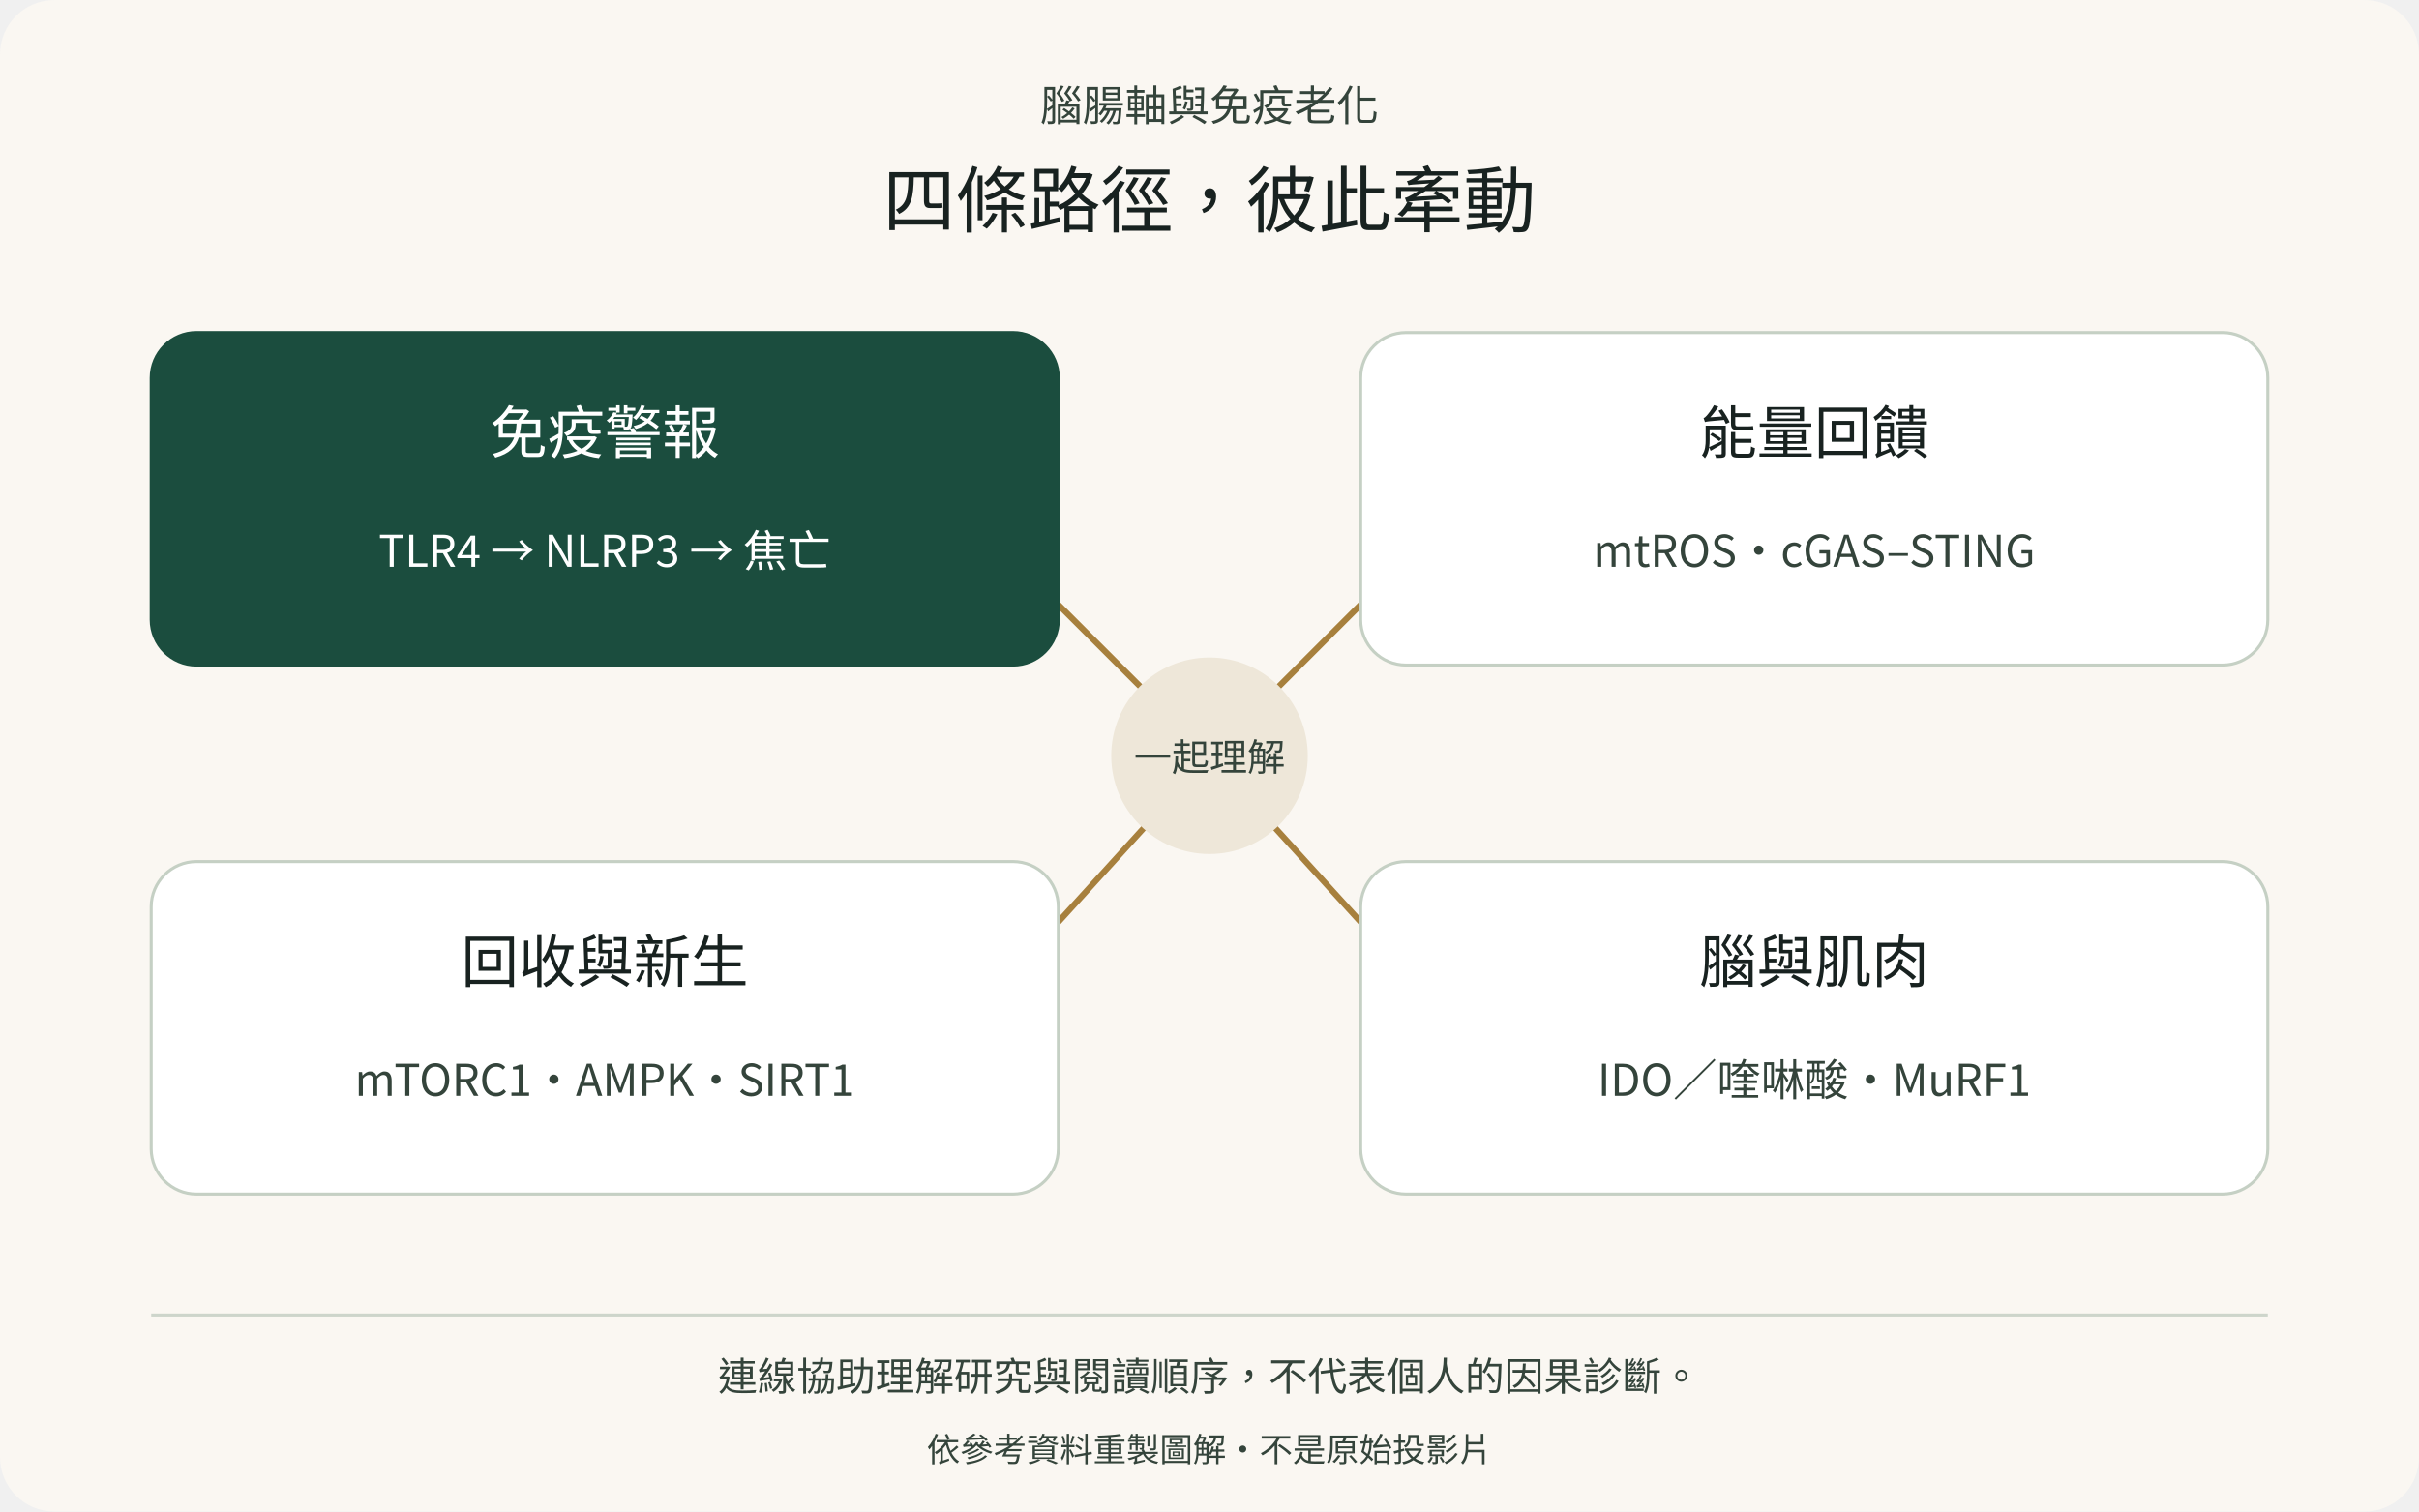
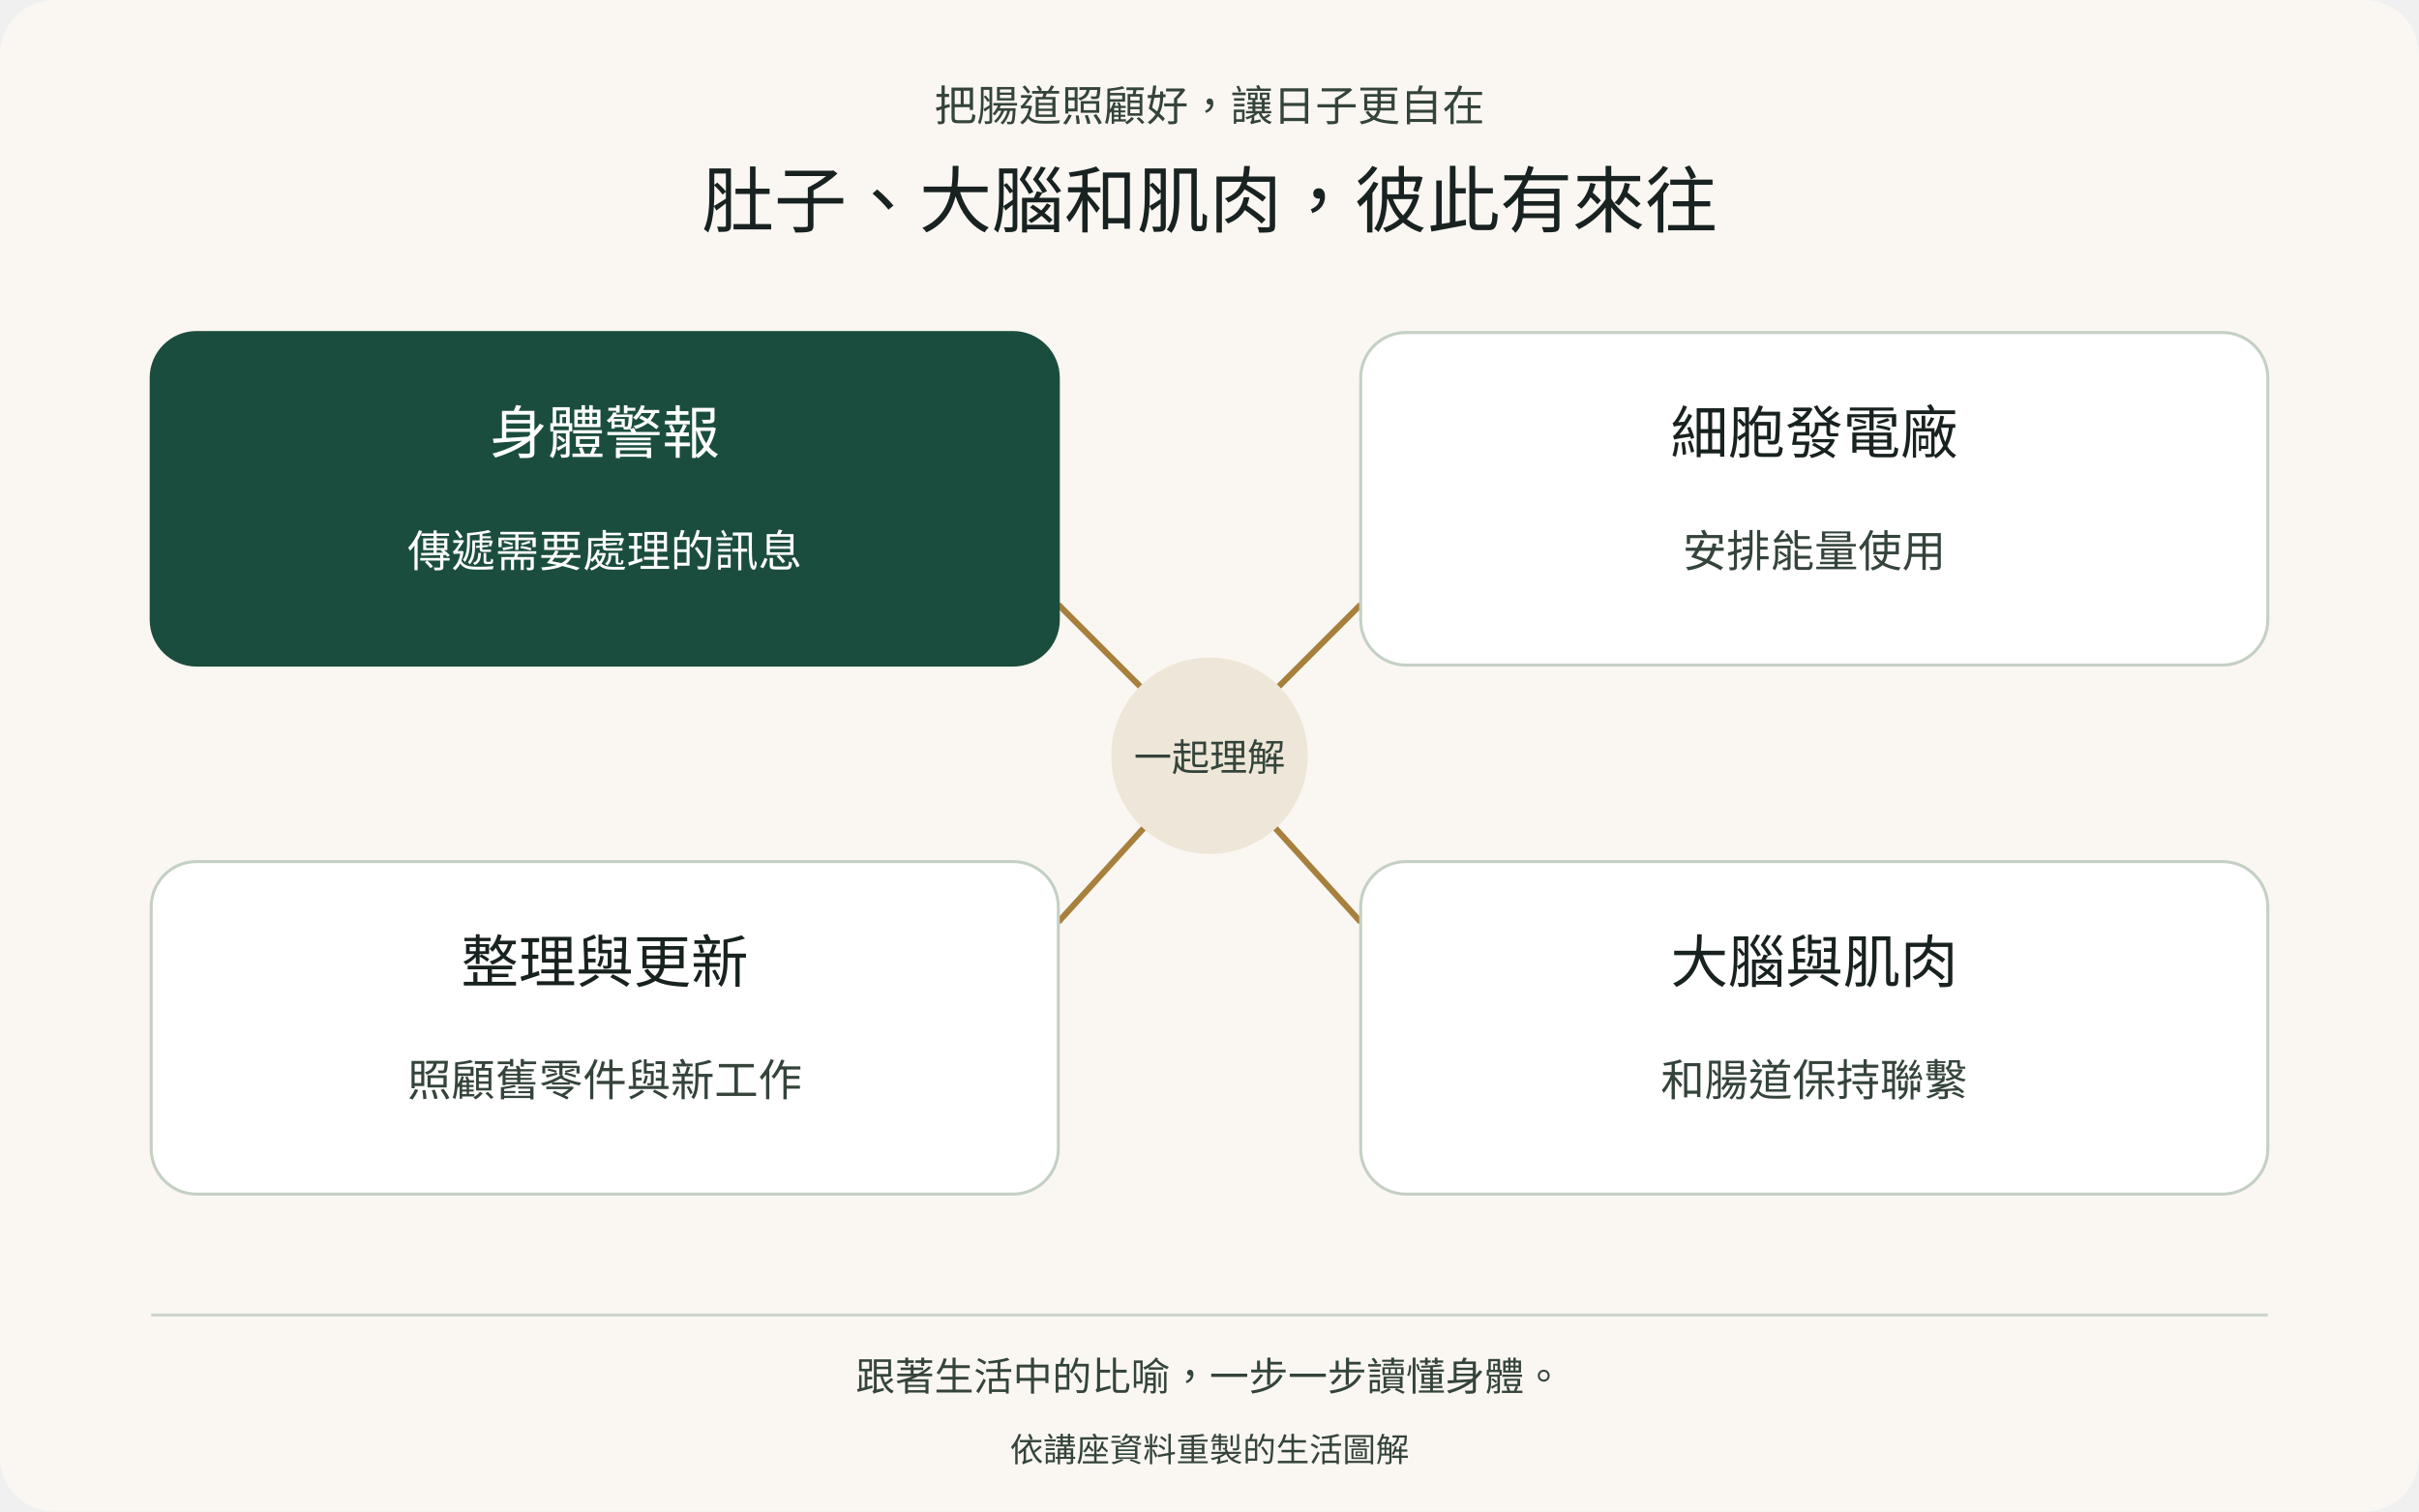
<svg xmlns="http://www.w3.org/2000/svg" width="1600" height="1000" viewBox="0 0 1600 1000" role="img" aria-labelledby="title desc">
  <defs>
    <marker id="arrow" viewBox="0 0 10 10" refX="9" refY="5" markerWidth="4" markerHeight="4" orient="auto">
      <path d="M0 0 10 5 0 10" fill="#A7803D" />
    </marker>
  </defs>
  <rect width="1600" height="1000" rx="36" fill="#FAF7F2" />
  <g font-family="-apple-system,BlinkMacSystemFont,'Noto Sans CJK TC','PingFang TC',sans-serif">
    <text x="800" y="80" text-anchor="middle" font-size="28" fill="#34443B">
-       <tspan x="800" dy="0">腦腸軸與免疫老化</tspan>
+       <tspan x="800" dy="0">把腸道照顧好，讓日子更自在</tspan>
    </text>
    <text x="800" y="150" text-anchor="middle" font-size="48" fill="#182220">
-       <tspan x="800" dy="0">四條路徑，彼此牽動</tspan>
+       <tspan x="800" dy="0">肚子、大腦和肌肉，彼此有來往</tspan>
    </text>
    <path d="M700 400 L800 500 L900 400 M800 500 L700 610 M800 500 L900 610" fill="none" stroke="#A7803D" stroke-width="4" />
    <g>
      <rect x="100" y="220" width="600" height="220" rx="30" fill="#1B4D3E" stroke="#1B4D3E" stroke-width="2" />
      <text x="400" y="300" text-anchor="middle" font-size="38" fill="#FFFFFF">
-         <tspan x="400" dy="0">免疫警報</tspan>
+         <tspan x="400" dy="0">身體警報</tspan>
      </text>
      <text x="400" y="375" text-anchor="middle" font-size="29" fill="#FFFFFF">
-         <tspan x="400" dy="0">TLR4 → NLRP3 → 焦亡</tspan>
+         <tspan x="400" dy="0">傳遞需要處理的訊息</tspan>
      </text>
    </g>
    <g>
      <rect x="900" y="220" width="600" height="220" rx="30" fill="#FFFFFF" stroke="#C5D0C4" stroke-width="2" />
      <text x="1200" y="300" text-anchor="middle" font-size="38" fill="#182220">
-         <tspan x="1200" dy="0">能量回饋</tspan>
+         <tspan x="1200" dy="0">細胞發電廠</tspan>
      </text>
      <text x="1200" y="375" text-anchor="middle" font-size="29" fill="#34443B">
-         <tspan x="1200" dy="0">mtROS・cGAS–STING</tspan>
+         <tspan x="1200" dy="0">安排能量使用</tspan>
      </text>
    </g>
    <g>
      <rect x="100" y="570" width="600" height="220" rx="30" fill="#FFFFFF" stroke="#C5D0C4" stroke-width="2" />
      <text x="400" y="650" text-anchor="middle" font-size="38" fill="#182220">
-         <tspan x="400" dy="0">回收與新生</tspan>
+         <tspan x="400" dy="0">整理與更新</tspan>
      </text>
      <text x="400" y="725" text-anchor="middle" font-size="29" fill="#34443B">
-         <tspan x="400" dy="0">mTORC1・AMPK・SIRT1</tspan>
+         <tspan x="400" dy="0">照顧舊零件與新工作</tspan>
      </text>
    </g>
    <g>
      <rect x="900" y="570" width="600" height="220" rx="30" fill="#FFFFFF" stroke="#C5D0C4" stroke-width="2" />
      <text x="1200" y="650" text-anchor="middle" font-size="38" fill="#182220">
-         <tspan x="1200" dy="0">腦與肌肉</tspan>
+         <tspan x="1200" dy="0">大腦與肌肉</tspan>
      </text>
      <text x="1200" y="725" text-anchor="middle" font-size="29" fill="#34443B">
-         <tspan x="1200" dy="0">IDO／喹啉酸・MuRF1</tspan>
+         <tspan x="1200" dy="0">和腸道保持聯繫</tspan>
      </text>
    </g>
    <circle cx="800" cy="500" r="65" fill="#EEE7D9" />
    <text x="800" y="510" text-anchor="middle" font-size="25" fill="#34443B">
      <tspan x="800" dy="0">一起理解</tspan>
    </text>
    <path d="M100 870 H1500" stroke="#CDD5CB" stroke-width="2" />
    <text x="800" y="920" text-anchor="middle" font-size="26" fill="#34443B">
-       <tspan x="800" dy="0">連線協助理解研究與閱讀順序，不代表個人的因果診斷。</tspan>
+       <tspan x="800" dy="0">跟著生活中的比喻，一步一步讀懂身體。</tspan>
    </text>
    <text x="800" y="967" text-anchor="middle" font-size="22" fill="#34443B">
-       <tspan x="800" dy="0">依參考資料重製圖解・不是原始投影片</tspan>
+       <tspan x="800" dy="0">依講座資料重製的生活圖解</tspan>
    </text>
  </g>
</svg>
